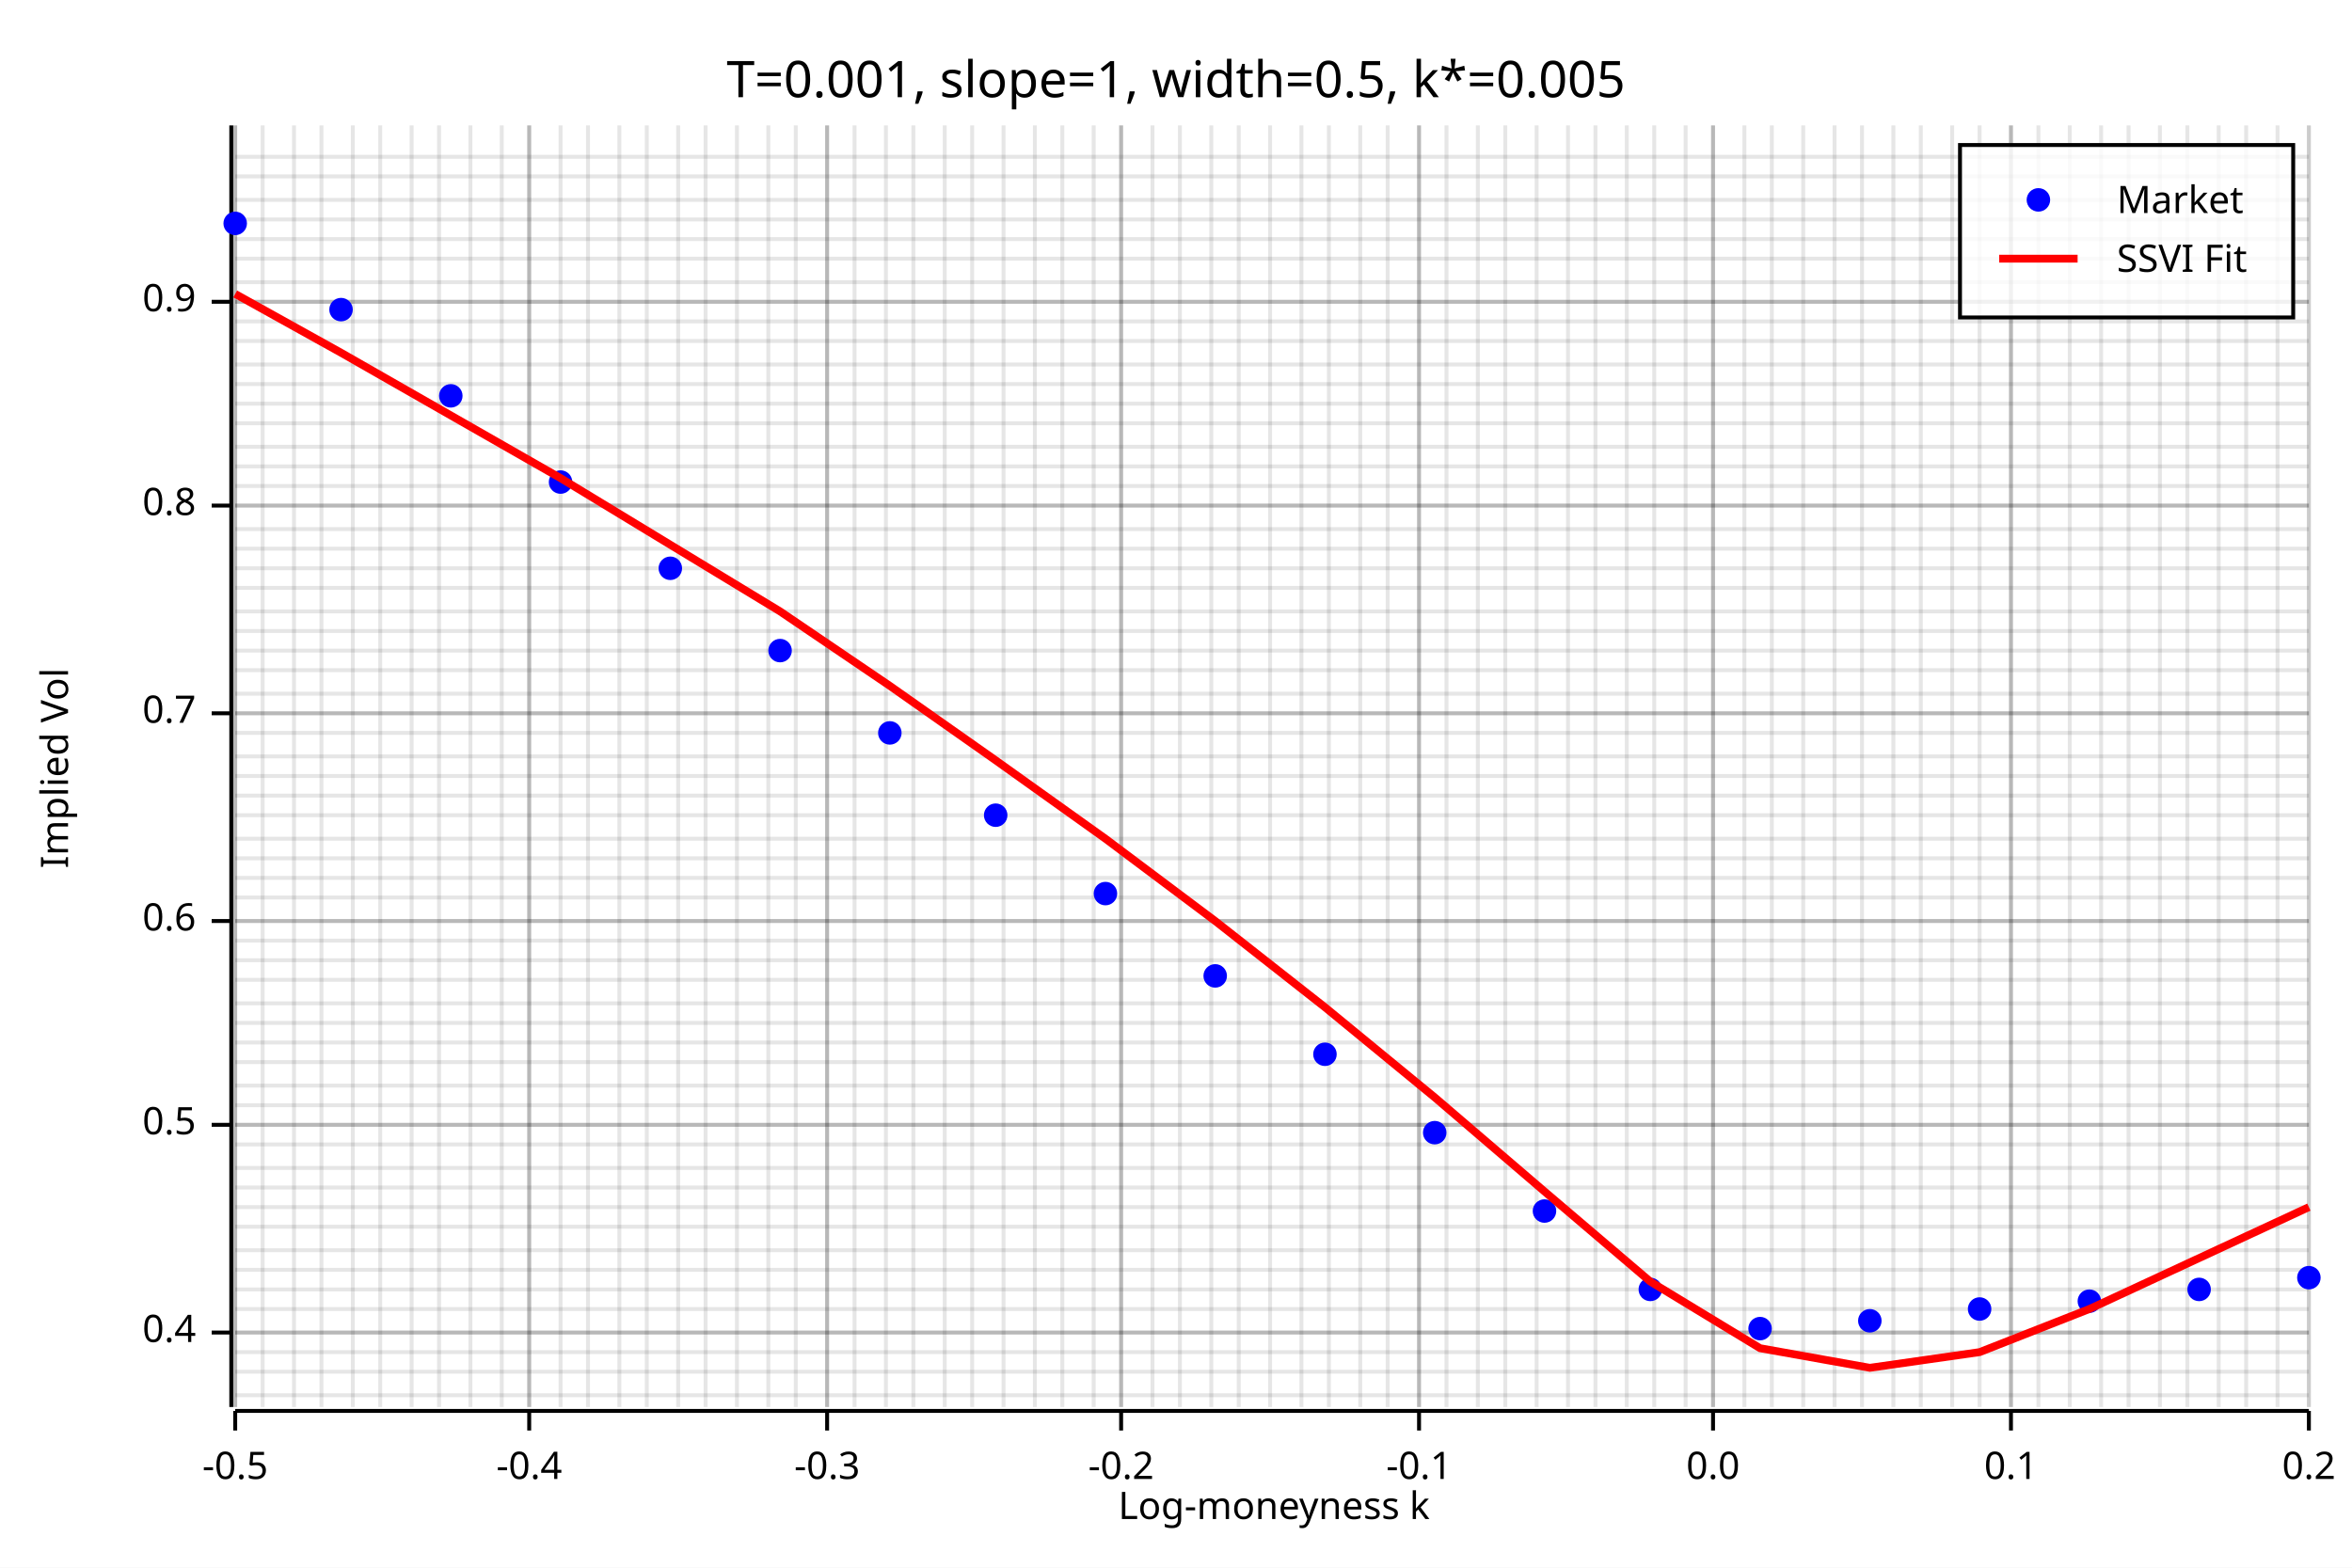
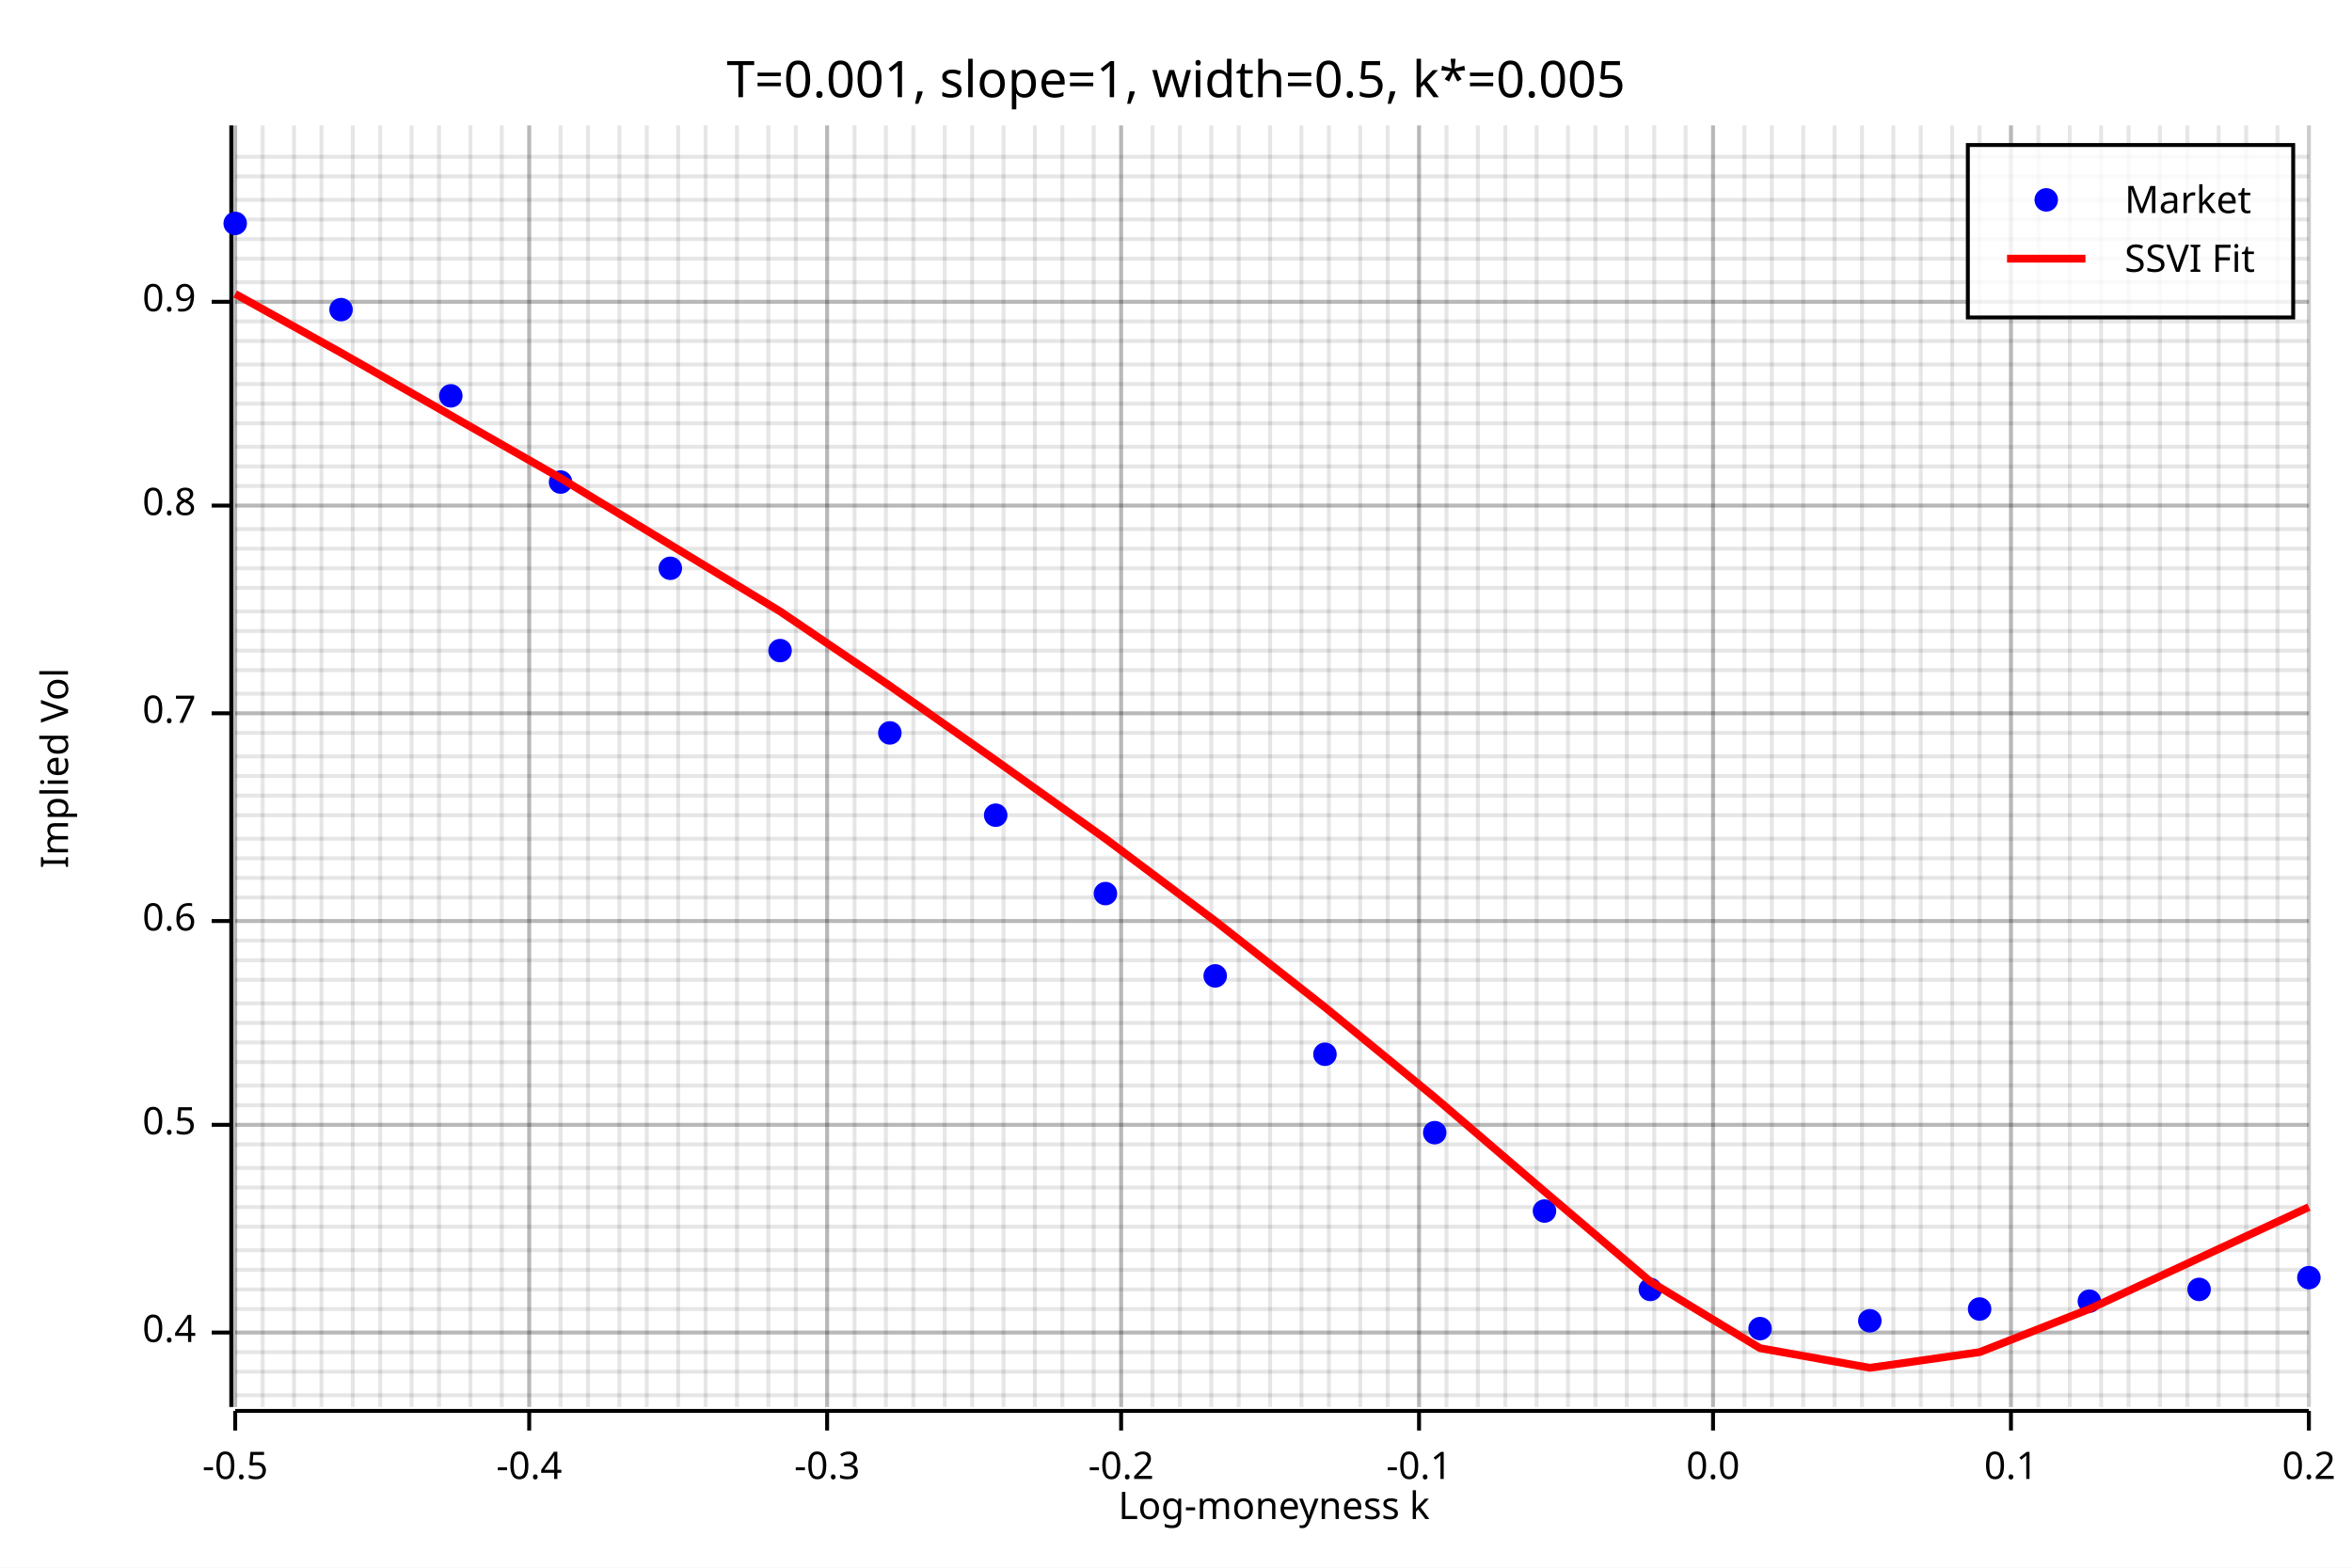
<svg xmlns="http://www.w3.org/2000/svg" width="600" height="400" viewBox="0 0 600 400">
  <rect x="0" y="0" width="600" height="400" opacity="1" fill="#FFFFFF" stroke="none" />
  <text x="300" y="15" dy="0.76em" text-anchor="middle" font-family="sans-serif" font-size="12.903" opacity="1" fill="#000000">
T=0.001, slope=1, width=0.5, k*=0.005
</text>
  <line opacity="0.1" stroke="#000000" stroke-width="1" x1="60" y1="359" x2="60" y2="32" />
  <line opacity="0.1" stroke="#000000" stroke-width="1" x1="67" y1="359" x2="67" y2="32" />
  <line opacity="0.1" stroke="#000000" stroke-width="1" x1="75" y1="359" x2="75" y2="32" />
  <line opacity="0.1" stroke="#000000" stroke-width="1" x1="82" y1="359" x2="82" y2="32" />
  <line opacity="0.1" stroke="#000000" stroke-width="1" x1="90" y1="359" x2="90" y2="32" />
  <line opacity="0.1" stroke="#000000" stroke-width="1" x1="97" y1="359" x2="97" y2="32" />
  <line opacity="0.1" stroke="#000000" stroke-width="1" x1="105" y1="359" x2="105" y2="32" />
  <line opacity="0.1" stroke="#000000" stroke-width="1" x1="112" y1="359" x2="112" y2="32" />
  <line opacity="0.1" stroke="#000000" stroke-width="1" x1="120" y1="359" x2="120" y2="32" />
  <line opacity="0.1" stroke="#000000" stroke-width="1" x1="128" y1="359" x2="128" y2="32" />
  <line opacity="0.1" stroke="#000000" stroke-width="1" x1="135" y1="359" x2="135" y2="32" />
  <line opacity="0.1" stroke="#000000" stroke-width="1" x1="143" y1="359" x2="143" y2="32" />
  <line opacity="0.1" stroke="#000000" stroke-width="1" x1="150" y1="359" x2="150" y2="32" />
  <line opacity="0.1" stroke="#000000" stroke-width="1" x1="158" y1="359" x2="158" y2="32" />
  <line opacity="0.1" stroke="#000000" stroke-width="1" x1="165" y1="359" x2="165" y2="32" />
  <line opacity="0.1" stroke="#000000" stroke-width="1" x1="173" y1="359" x2="173" y2="32" />
  <line opacity="0.1" stroke="#000000" stroke-width="1" x1="180" y1="359" x2="180" y2="32" />
  <line opacity="0.1" stroke="#000000" stroke-width="1" x1="188" y1="359" x2="188" y2="32" />
  <line opacity="0.1" stroke="#000000" stroke-width="1" x1="196" y1="359" x2="196" y2="32" />
  <line opacity="0.1" stroke="#000000" stroke-width="1" x1="203" y1="359" x2="203" y2="32" />
  <line opacity="0.1" stroke="#000000" stroke-width="1" x1="211" y1="359" x2="211" y2="32" />
  <line opacity="0.1" stroke="#000000" stroke-width="1" x1="218" y1="359" x2="218" y2="32" />
  <line opacity="0.1" stroke="#000000" stroke-width="1" x1="226" y1="359" x2="226" y2="32" />
  <line opacity="0.1" stroke="#000000" stroke-width="1" x1="233" y1="359" x2="233" y2="32" />
  <line opacity="0.1" stroke="#000000" stroke-width="1" x1="241" y1="359" x2="241" y2="32" />
  <line opacity="0.1" stroke="#000000" stroke-width="1" x1="248" y1="359" x2="248" y2="32" />
  <line opacity="0.1" stroke="#000000" stroke-width="1" x1="256" y1="359" x2="256" y2="32" />
  <line opacity="0.1" stroke="#000000" stroke-width="1" x1="264" y1="359" x2="264" y2="32" />
  <line opacity="0.1" stroke="#000000" stroke-width="1" x1="271" y1="359" x2="271" y2="32" />
  <line opacity="0.1" stroke="#000000" stroke-width="1" x1="279" y1="359" x2="279" y2="32" />
  <line opacity="0.1" stroke="#000000" stroke-width="1" x1="286" y1="359" x2="286" y2="32" />
  <line opacity="0.1" stroke="#000000" stroke-width="1" x1="294" y1="359" x2="294" y2="32" />
  <line opacity="0.1" stroke="#000000" stroke-width="1" x1="301" y1="359" x2="301" y2="32" />
  <line opacity="0.1" stroke="#000000" stroke-width="1" x1="309" y1="359" x2="309" y2="32" />
  <line opacity="0.1" stroke="#000000" stroke-width="1" x1="316" y1="359" x2="316" y2="32" />
  <line opacity="0.1" stroke="#000000" stroke-width="1" x1="324" y1="359" x2="324" y2="32" />
  <line opacity="0.1" stroke="#000000" stroke-width="1" x1="332" y1="359" x2="332" y2="32" />
  <line opacity="0.1" stroke="#000000" stroke-width="1" x1="339" y1="359" x2="339" y2="32" />
  <line opacity="0.1" stroke="#000000" stroke-width="1" x1="347" y1="359" x2="347" y2="32" />
  <line opacity="0.1" stroke="#000000" stroke-width="1" x1="354" y1="359" x2="354" y2="32" />
  <line opacity="0.1" stroke="#000000" stroke-width="1" x1="362" y1="359" x2="362" y2="32" />
  <line opacity="0.1" stroke="#000000" stroke-width="1" x1="369" y1="359" x2="369" y2="32" />
  <line opacity="0.1" stroke="#000000" stroke-width="1" x1="377" y1="359" x2="377" y2="32" />
  <line opacity="0.1" stroke="#000000" stroke-width="1" x1="384" y1="359" x2="384" y2="32" />
  <line opacity="0.1" stroke="#000000" stroke-width="1" x1="392" y1="359" x2="392" y2="32" />
  <line opacity="0.1" stroke="#000000" stroke-width="1" x1="400" y1="359" x2="400" y2="32" />
  <line opacity="0.1" stroke="#000000" stroke-width="1" x1="407" y1="359" x2="407" y2="32" />
  <line opacity="0.1" stroke="#000000" stroke-width="1" x1="415" y1="359" x2="415" y2="32" />
  <line opacity="0.1" stroke="#000000" stroke-width="1" x1="422" y1="359" x2="422" y2="32" />
  <line opacity="0.1" stroke="#000000" stroke-width="1" x1="430" y1="359" x2="430" y2="32" />
  <line opacity="0.1" stroke="#000000" stroke-width="1" x1="437" y1="359" x2="437" y2="32" />
  <line opacity="0.1" stroke="#000000" stroke-width="1" x1="445" y1="359" x2="445" y2="32" />
  <line opacity="0.1" stroke="#000000" stroke-width="1" x1="452" y1="359" x2="452" y2="32" />
  <line opacity="0.1" stroke="#000000" stroke-width="1" x1="460" y1="359" x2="460" y2="32" />
  <line opacity="0.1" stroke="#000000" stroke-width="1" x1="468" y1="359" x2="468" y2="32" />
  <line opacity="0.1" stroke="#000000" stroke-width="1" x1="475" y1="359" x2="475" y2="32" />
  <line opacity="0.1" stroke="#000000" stroke-width="1" x1="483" y1="359" x2="483" y2="32" />
  <line opacity="0.1" stroke="#000000" stroke-width="1" x1="490" y1="359" x2="490" y2="32" />
  <line opacity="0.1" stroke="#000000" stroke-width="1" x1="498" y1="359" x2="498" y2="32" />
  <line opacity="0.1" stroke="#000000" stroke-width="1" x1="505" y1="359" x2="505" y2="32" />
  <line opacity="0.1" stroke="#000000" stroke-width="1" x1="513" y1="359" x2="513" y2="32" />
  <line opacity="0.1" stroke="#000000" stroke-width="1" x1="520" y1="359" x2="520" y2="32" />
  <line opacity="0.1" stroke="#000000" stroke-width="1" x1="528" y1="359" x2="528" y2="32" />
  <line opacity="0.1" stroke="#000000" stroke-width="1" x1="536" y1="359" x2="536" y2="32" />
  <line opacity="0.1" stroke="#000000" stroke-width="1" x1="543" y1="359" x2="543" y2="32" />
  <line opacity="0.1" stroke="#000000" stroke-width="1" x1="551" y1="359" x2="551" y2="32" />
  <line opacity="0.1" stroke="#000000" stroke-width="1" x1="558" y1="359" x2="558" y2="32" />
  <line opacity="0.1" stroke="#000000" stroke-width="1" x1="566" y1="359" x2="566" y2="32" />
  <line opacity="0.1" stroke="#000000" stroke-width="1" x1="573" y1="359" x2="573" y2="32" />
  <line opacity="0.1" stroke="#000000" stroke-width="1" x1="581" y1="359" x2="581" y2="32" />
  <line opacity="0.1" stroke="#000000" stroke-width="1" x1="60" y1="356" x2="589" y2="356" />
  <line opacity="0.1" stroke="#000000" stroke-width="1" x1="60" y1="350" x2="589" y2="350" />
  <line opacity="0.1" stroke="#000000" stroke-width="1" x1="60" y1="345" x2="589" y2="345" />
  <line opacity="0.1" stroke="#000000" stroke-width="1" x1="60" y1="340" x2="589" y2="340" />
  <line opacity="0.1" stroke="#000000" stroke-width="1" x1="60" y1="334" x2="589" y2="334" />
  <line opacity="0.1" stroke="#000000" stroke-width="1" x1="60" y1="329" x2="589" y2="329" />
  <line opacity="0.1" stroke="#000000" stroke-width="1" x1="60" y1="324" x2="589" y2="324" />
  <line opacity="0.1" stroke="#000000" stroke-width="1" x1="60" y1="319" x2="589" y2="319" />
  <line opacity="0.1" stroke="#000000" stroke-width="1" x1="60" y1="313" x2="589" y2="313" />
  <line opacity="0.1" stroke="#000000" stroke-width="1" x1="60" y1="308" x2="589" y2="308" />
  <line opacity="0.1" stroke="#000000" stroke-width="1" x1="60" y1="303" x2="589" y2="303" />
  <line opacity="0.1" stroke="#000000" stroke-width="1" x1="60" y1="298" x2="589" y2="298" />
  <line opacity="0.1" stroke="#000000" stroke-width="1" x1="60" y1="292" x2="589" y2="292" />
  <line opacity="0.1" stroke="#000000" stroke-width="1" x1="60" y1="287" x2="589" y2="287" />
  <line opacity="0.1" stroke="#000000" stroke-width="1" x1="60" y1="282" x2="589" y2="282" />
  <line opacity="0.1" stroke="#000000" stroke-width="1" x1="60" y1="277" x2="589" y2="277" />
  <line opacity="0.1" stroke="#000000" stroke-width="1" x1="60" y1="271" x2="589" y2="271" />
  <line opacity="0.1" stroke="#000000" stroke-width="1" x1="60" y1="266" x2="589" y2="266" />
  <line opacity="0.1" stroke="#000000" stroke-width="1" x1="60" y1="261" x2="589" y2="261" />
  <line opacity="0.1" stroke="#000000" stroke-width="1" x1="60" y1="256" x2="589" y2="256" />
  <line opacity="0.1" stroke="#000000" stroke-width="1" x1="60" y1="250" x2="589" y2="250" />
  <line opacity="0.1" stroke="#000000" stroke-width="1" x1="60" y1="245" x2="589" y2="245" />
  <line opacity="0.1" stroke="#000000" stroke-width="1" x1="60" y1="240" x2="589" y2="240" />
  <line opacity="0.1" stroke="#000000" stroke-width="1" x1="60" y1="235" x2="589" y2="235" />
  <line opacity="0.1" stroke="#000000" stroke-width="1" x1="60" y1="229" x2="589" y2="229" />
  <line opacity="0.1" stroke="#000000" stroke-width="1" x1="60" y1="224" x2="589" y2="224" />
  <line opacity="0.1" stroke="#000000" stroke-width="1" x1="60" y1="219" x2="589" y2="219" />
  <line opacity="0.1" stroke="#000000" stroke-width="1" x1="60" y1="214" x2="589" y2="214" />
  <line opacity="0.1" stroke="#000000" stroke-width="1" x1="60" y1="208" x2="589" y2="208" />
  <line opacity="0.1" stroke="#000000" stroke-width="1" x1="60" y1="203" x2="589" y2="203" />
  <line opacity="0.1" stroke="#000000" stroke-width="1" x1="60" y1="198" x2="589" y2="198" />
  <line opacity="0.1" stroke="#000000" stroke-width="1" x1="60" y1="193" x2="589" y2="193" />
  <line opacity="0.1" stroke="#000000" stroke-width="1" x1="60" y1="187" x2="589" y2="187" />
  <line opacity="0.1" stroke="#000000" stroke-width="1" x1="60" y1="182" x2="589" y2="182" />
  <line opacity="0.1" stroke="#000000" stroke-width="1" x1="60" y1="177" x2="589" y2="177" />
  <line opacity="0.1" stroke="#000000" stroke-width="1" x1="60" y1="171" x2="589" y2="171" />
  <line opacity="0.1" stroke="#000000" stroke-width="1" x1="60" y1="166" x2="589" y2="166" />
  <line opacity="0.1" stroke="#000000" stroke-width="1" x1="60" y1="161" x2="589" y2="161" />
  <line opacity="0.1" stroke="#000000" stroke-width="1" x1="60" y1="156" x2="589" y2="156" />
  <line opacity="0.1" stroke="#000000" stroke-width="1" x1="60" y1="150" x2="589" y2="150" />
  <line opacity="0.1" stroke="#000000" stroke-width="1" x1="60" y1="145" x2="589" y2="145" />
  <line opacity="0.1" stroke="#000000" stroke-width="1" x1="60" y1="140" x2="589" y2="140" />
  <line opacity="0.1" stroke="#000000" stroke-width="1" x1="60" y1="135" x2="589" y2="135" />
  <line opacity="0.1" stroke="#000000" stroke-width="1" x1="60" y1="129" x2="589" y2="129" />
  <line opacity="0.1" stroke="#000000" stroke-width="1" x1="60" y1="124" x2="589" y2="124" />
  <line opacity="0.1" stroke="#000000" stroke-width="1" x1="60" y1="119" x2="589" y2="119" />
  <line opacity="0.1" stroke="#000000" stroke-width="1" x1="60" y1="114" x2="589" y2="114" />
  <line opacity="0.1" stroke="#000000" stroke-width="1" x1="60" y1="108" x2="589" y2="108" />
  <line opacity="0.1" stroke="#000000" stroke-width="1" x1="60" y1="103" x2="589" y2="103" />
  <line opacity="0.1" stroke="#000000" stroke-width="1" x1="60" y1="98" x2="589" y2="98" />
  <line opacity="0.1" stroke="#000000" stroke-width="1" x1="60" y1="93" x2="589" y2="93" />
  <line opacity="0.1" stroke="#000000" stroke-width="1" x1="60" y1="87" x2="589" y2="87" />
  <line opacity="0.1" stroke="#000000" stroke-width="1" x1="60" y1="82" x2="589" y2="82" />
  <line opacity="0.1" stroke="#000000" stroke-width="1" x1="60" y1="77" x2="589" y2="77" />
  <line opacity="0.1" stroke="#000000" stroke-width="1" x1="60" y1="72" x2="589" y2="72" />
  <line opacity="0.1" stroke="#000000" stroke-width="1" x1="60" y1="66" x2="589" y2="66" />
  <line opacity="0.1" stroke="#000000" stroke-width="1" x1="60" y1="61" x2="589" y2="61" />
  <line opacity="0.1" stroke="#000000" stroke-width="1" x1="60" y1="56" x2="589" y2="56" />
  <line opacity="0.1" stroke="#000000" stroke-width="1" x1="60" y1="51" x2="589" y2="51" />
  <line opacity="0.1" stroke="#000000" stroke-width="1" x1="60" y1="45" x2="589" y2="45" />
  <line opacity="0.1" stroke="#000000" stroke-width="1" x1="60" y1="40" x2="589" y2="40" />
  <text x="10" y="196" dy="0.76em" text-anchor="middle" font-family="sans-serif" font-size="9.677" opacity="1" fill="#000000" transform="rotate(270, 10, 196)">
Implied Vol
</text>
  <text x="325" y="390" dy="-0.5ex" text-anchor="middle" font-family="sans-serif" font-size="9.677" opacity="1" fill="#000000">
Log-moneyness k
</text>
  <line opacity="0.2" stroke="#000000" stroke-width="1" x1="60" y1="359" x2="60" y2="32" />
  <line opacity="0.2" stroke="#000000" stroke-width="1" x1="135" y1="359" x2="135" y2="32" />
  <line opacity="0.2" stroke="#000000" stroke-width="1" x1="211" y1="359" x2="211" y2="32" />
  <line opacity="0.2" stroke="#000000" stroke-width="1" x1="286" y1="359" x2="286" y2="32" />
  <line opacity="0.2" stroke="#000000" stroke-width="1" x1="362" y1="359" x2="362" y2="32" />
  <line opacity="0.2" stroke="#000000" stroke-width="1" x1="437" y1="359" x2="437" y2="32" />
  <line opacity="0.2" stroke="#000000" stroke-width="1" x1="513" y1="359" x2="513" y2="32" />
  <line opacity="0.2" stroke="#000000" stroke-width="1" x1="589" y1="359" x2="589" y2="32" />
  <line opacity="0.2" stroke="#000000" stroke-width="1" x1="60" y1="340" x2="589" y2="340" />
  <line opacity="0.2" stroke="#000000" stroke-width="1" x1="60" y1="287" x2="589" y2="287" />
  <line opacity="0.2" stroke="#000000" stroke-width="1" x1="60" y1="235" x2="589" y2="235" />
  <line opacity="0.2" stroke="#000000" stroke-width="1" x1="60" y1="182" x2="589" y2="182" />
  <line opacity="0.2" stroke="#000000" stroke-width="1" x1="60" y1="129" x2="589" y2="129" />
  <line opacity="0.2" stroke="#000000" stroke-width="1" x1="60" y1="77" x2="589" y2="77" />
  <polyline fill="none" opacity="1" stroke="#000000" stroke-width="1" points="59,32 59,359 " />
  <text x="50" y="340" dy="0.5ex" text-anchor="end" font-family="sans-serif" font-size="9.677" opacity="1" fill="#000000">
0.4
</text>
  <polyline fill="none" opacity="1" stroke="#000000" stroke-width="1" points="54,340 59,340 " />
  <text x="50" y="287" dy="0.5ex" text-anchor="end" font-family="sans-serif" font-size="9.677" opacity="1" fill="#000000">
0.5
</text>
  <polyline fill="none" opacity="1" stroke="#000000" stroke-width="1" points="54,287 59,287 " />
  <text x="50" y="235" dy="0.5ex" text-anchor="end" font-family="sans-serif" font-size="9.677" opacity="1" fill="#000000">
0.6
</text>
  <polyline fill="none" opacity="1" stroke="#000000" stroke-width="1" points="54,235 59,235 " />
  <text x="50" y="182" dy="0.5ex" text-anchor="end" font-family="sans-serif" font-size="9.677" opacity="1" fill="#000000">
0.7
</text>
  <polyline fill="none" opacity="1" stroke="#000000" stroke-width="1" points="54,182 59,182 " />
  <text x="50" y="129" dy="0.5ex" text-anchor="end" font-family="sans-serif" font-size="9.677" opacity="1" fill="#000000">
0.8
</text>
  <polyline fill="none" opacity="1" stroke="#000000" stroke-width="1" points="54,129 59,129 " />
  <text x="50" y="77" dy="0.5ex" text-anchor="end" font-family="sans-serif" font-size="9.677" opacity="1" fill="#000000">
0.9
</text>
  <polyline fill="none" opacity="1" stroke="#000000" stroke-width="1" points="54,77 59,77 " />
  <polyline fill="none" opacity="1" stroke="#000000" stroke-width="1" points="60,360 589,360 " />
  <text x="60" y="370" dy="0.76em" text-anchor="middle" font-family="sans-serif" font-size="9.677" opacity="1" fill="#000000">
-0.5
</text>
  <polyline fill="none" opacity="1" stroke="#000000" stroke-width="1" points="60,360 60,365 " />
  <text x="135" y="370" dy="0.76em" text-anchor="middle" font-family="sans-serif" font-size="9.677" opacity="1" fill="#000000">
-0.4
</text>
  <polyline fill="none" opacity="1" stroke="#000000" stroke-width="1" points="135,360 135,365 " />
  <text x="211" y="370" dy="0.76em" text-anchor="middle" font-family="sans-serif" font-size="9.677" opacity="1" fill="#000000">
-0.3
</text>
  <polyline fill="none" opacity="1" stroke="#000000" stroke-width="1" points="211,360 211,365 " />
  <text x="286" y="370" dy="0.76em" text-anchor="middle" font-family="sans-serif" font-size="9.677" opacity="1" fill="#000000">
-0.2
</text>
  <polyline fill="none" opacity="1" stroke="#000000" stroke-width="1" points="286,360 286,365 " />
  <text x="362" y="370" dy="0.76em" text-anchor="middle" font-family="sans-serif" font-size="9.677" opacity="1" fill="#000000">
-0.1
</text>
  <polyline fill="none" opacity="1" stroke="#000000" stroke-width="1" points="362,360 362,365 " />
  <text x="437" y="370" dy="0.76em" text-anchor="middle" font-family="sans-serif" font-size="9.677" opacity="1" fill="#000000">
0.0
</text>
  <polyline fill="none" opacity="1" stroke="#000000" stroke-width="1" points="437,360 437,365 " />
  <text x="513" y="370" dy="0.76em" text-anchor="middle" font-family="sans-serif" font-size="9.677" opacity="1" fill="#000000">
0.1
</text>
  <polyline fill="none" opacity="1" stroke="#000000" stroke-width="1" points="513,360 513,365 " />
  <text x="589" y="370" dy="0.76em" text-anchor="middle" font-family="sans-serif" font-size="9.677" opacity="1" fill="#000000">
0.2
</text>
  <polyline fill="none" opacity="1" stroke="#000000" stroke-width="1" points="589,360 589,365 " />
  <circle cx="60" cy="57" r="3" opacity="1" fill="#0000FF" stroke="none" stroke-width="1" />
  <circle cx="87" cy="79" r="3" opacity="1" fill="#0000FF" stroke="none" stroke-width="1" />
  <circle cx="115" cy="101" r="3" opacity="1" fill="#0000FF" stroke="none" stroke-width="1" />
  <circle cx="143" cy="123" r="3" opacity="1" fill="#0000FF" stroke="none" stroke-width="1" />
  <circle cx="171" cy="145" r="3" opacity="1" fill="#0000FF" stroke="none" stroke-width="1" />
  <circle cx="199" cy="166" r="3" opacity="1" fill="#0000FF" stroke="none" stroke-width="1" />
  <circle cx="227" cy="187" r="3" opacity="1" fill="#0000FF" stroke="none" stroke-width="1" />
  <circle cx="254" cy="208" r="3" opacity="1" fill="#0000FF" stroke="none" stroke-width="1" />
  <circle cx="282" cy="228" r="3" opacity="1" fill="#0000FF" stroke="none" stroke-width="1" />
  <circle cx="310" cy="249" r="3" opacity="1" fill="#0000FF" stroke="none" stroke-width="1" />
  <circle cx="338" cy="269" r="3" opacity="1" fill="#0000FF" stroke="none" stroke-width="1" />
  <circle cx="366" cy="289" r="3" opacity="1" fill="#0000FF" stroke="none" stroke-width="1" />
  <circle cx="394" cy="309" r="3" opacity="1" fill="#0000FF" stroke="none" stroke-width="1" />
  <circle cx="421" cy="329" r="3" opacity="1" fill="#0000FF" stroke="none" stroke-width="1" />
  <circle cx="449" cy="339" r="3" opacity="1" fill="#0000FF" stroke="none" stroke-width="1" />
  <circle cx="477" cy="337" r="3" opacity="1" fill="#0000FF" stroke="none" stroke-width="1" />
  <circle cx="505" cy="334" r="3" opacity="1" fill="#0000FF" stroke="none" stroke-width="1" />
  <circle cx="533" cy="332" r="3" opacity="1" fill="#0000FF" stroke="none" stroke-width="1" />
  <circle cx="561" cy="329" r="3" opacity="1" fill="#0000FF" stroke="none" stroke-width="1" />
  <circle cx="589" cy="326" r="3" opacity="1" fill="#0000FF" stroke="none" stroke-width="1" />
  <polyline fill="none" opacity="1" stroke="#FF0000" stroke-width="2" points="60,75 87,90 115,106 143,122 171,139 199,156 227,175 254,194 282,214 310,235 338,257 366,280 394,304 421,327 449,344 477,349 505,345 533,334 561,321 589,308 " />
-   <rect x="500" y="37" width="85" height="44" opacity="0.8" fill="#FFFFFF" stroke="none" />
-   <rect x="500" y="37" width="85" height="44" opacity="1" fill="none" stroke="#000000" />
-   <text x="540" y="47" dy="0.76em" text-anchor="start" font-family="sans-serif" font-size="9.677" opacity="1" fill="#000000">
+   <rect x="502" y="37" width="83" height="44" opacity="0.8" fill="#FFFFFF" stroke="none" />
+   <rect x="502" y="37" width="83" height="44" opacity="1" fill="none" stroke="#000000" />
+   <text x="542" y="47" dy="0.76em" text-anchor="start" font-family="sans-serif" font-size="9.677" opacity="1" fill="#000000">
Market
</text>
-   <text x="540" y="62" dy="0.76em" text-anchor="start" font-family="sans-serif" font-size="9.677" opacity="1" fill="#000000">
+   <text x="542" y="62" dy="0.76em" text-anchor="start" font-family="sans-serif" font-size="9.677" opacity="1" fill="#000000">
SSVI Fit
</text>
-   <circle cx="520" cy="51" r="3" opacity="1" fill="#0000FF" stroke="none" stroke-width="1" />
-   <polyline fill="none" opacity="1" stroke="#FF0000" stroke-width="2" points="510,66 530,66 " />
+   <circle cx="522" cy="51" r="3" opacity="1" fill="#0000FF" stroke="none" stroke-width="1" />
+   <polyline fill="none" opacity="1" stroke="#FF0000" stroke-width="2" points="512,66 532,66 " />
</svg>
